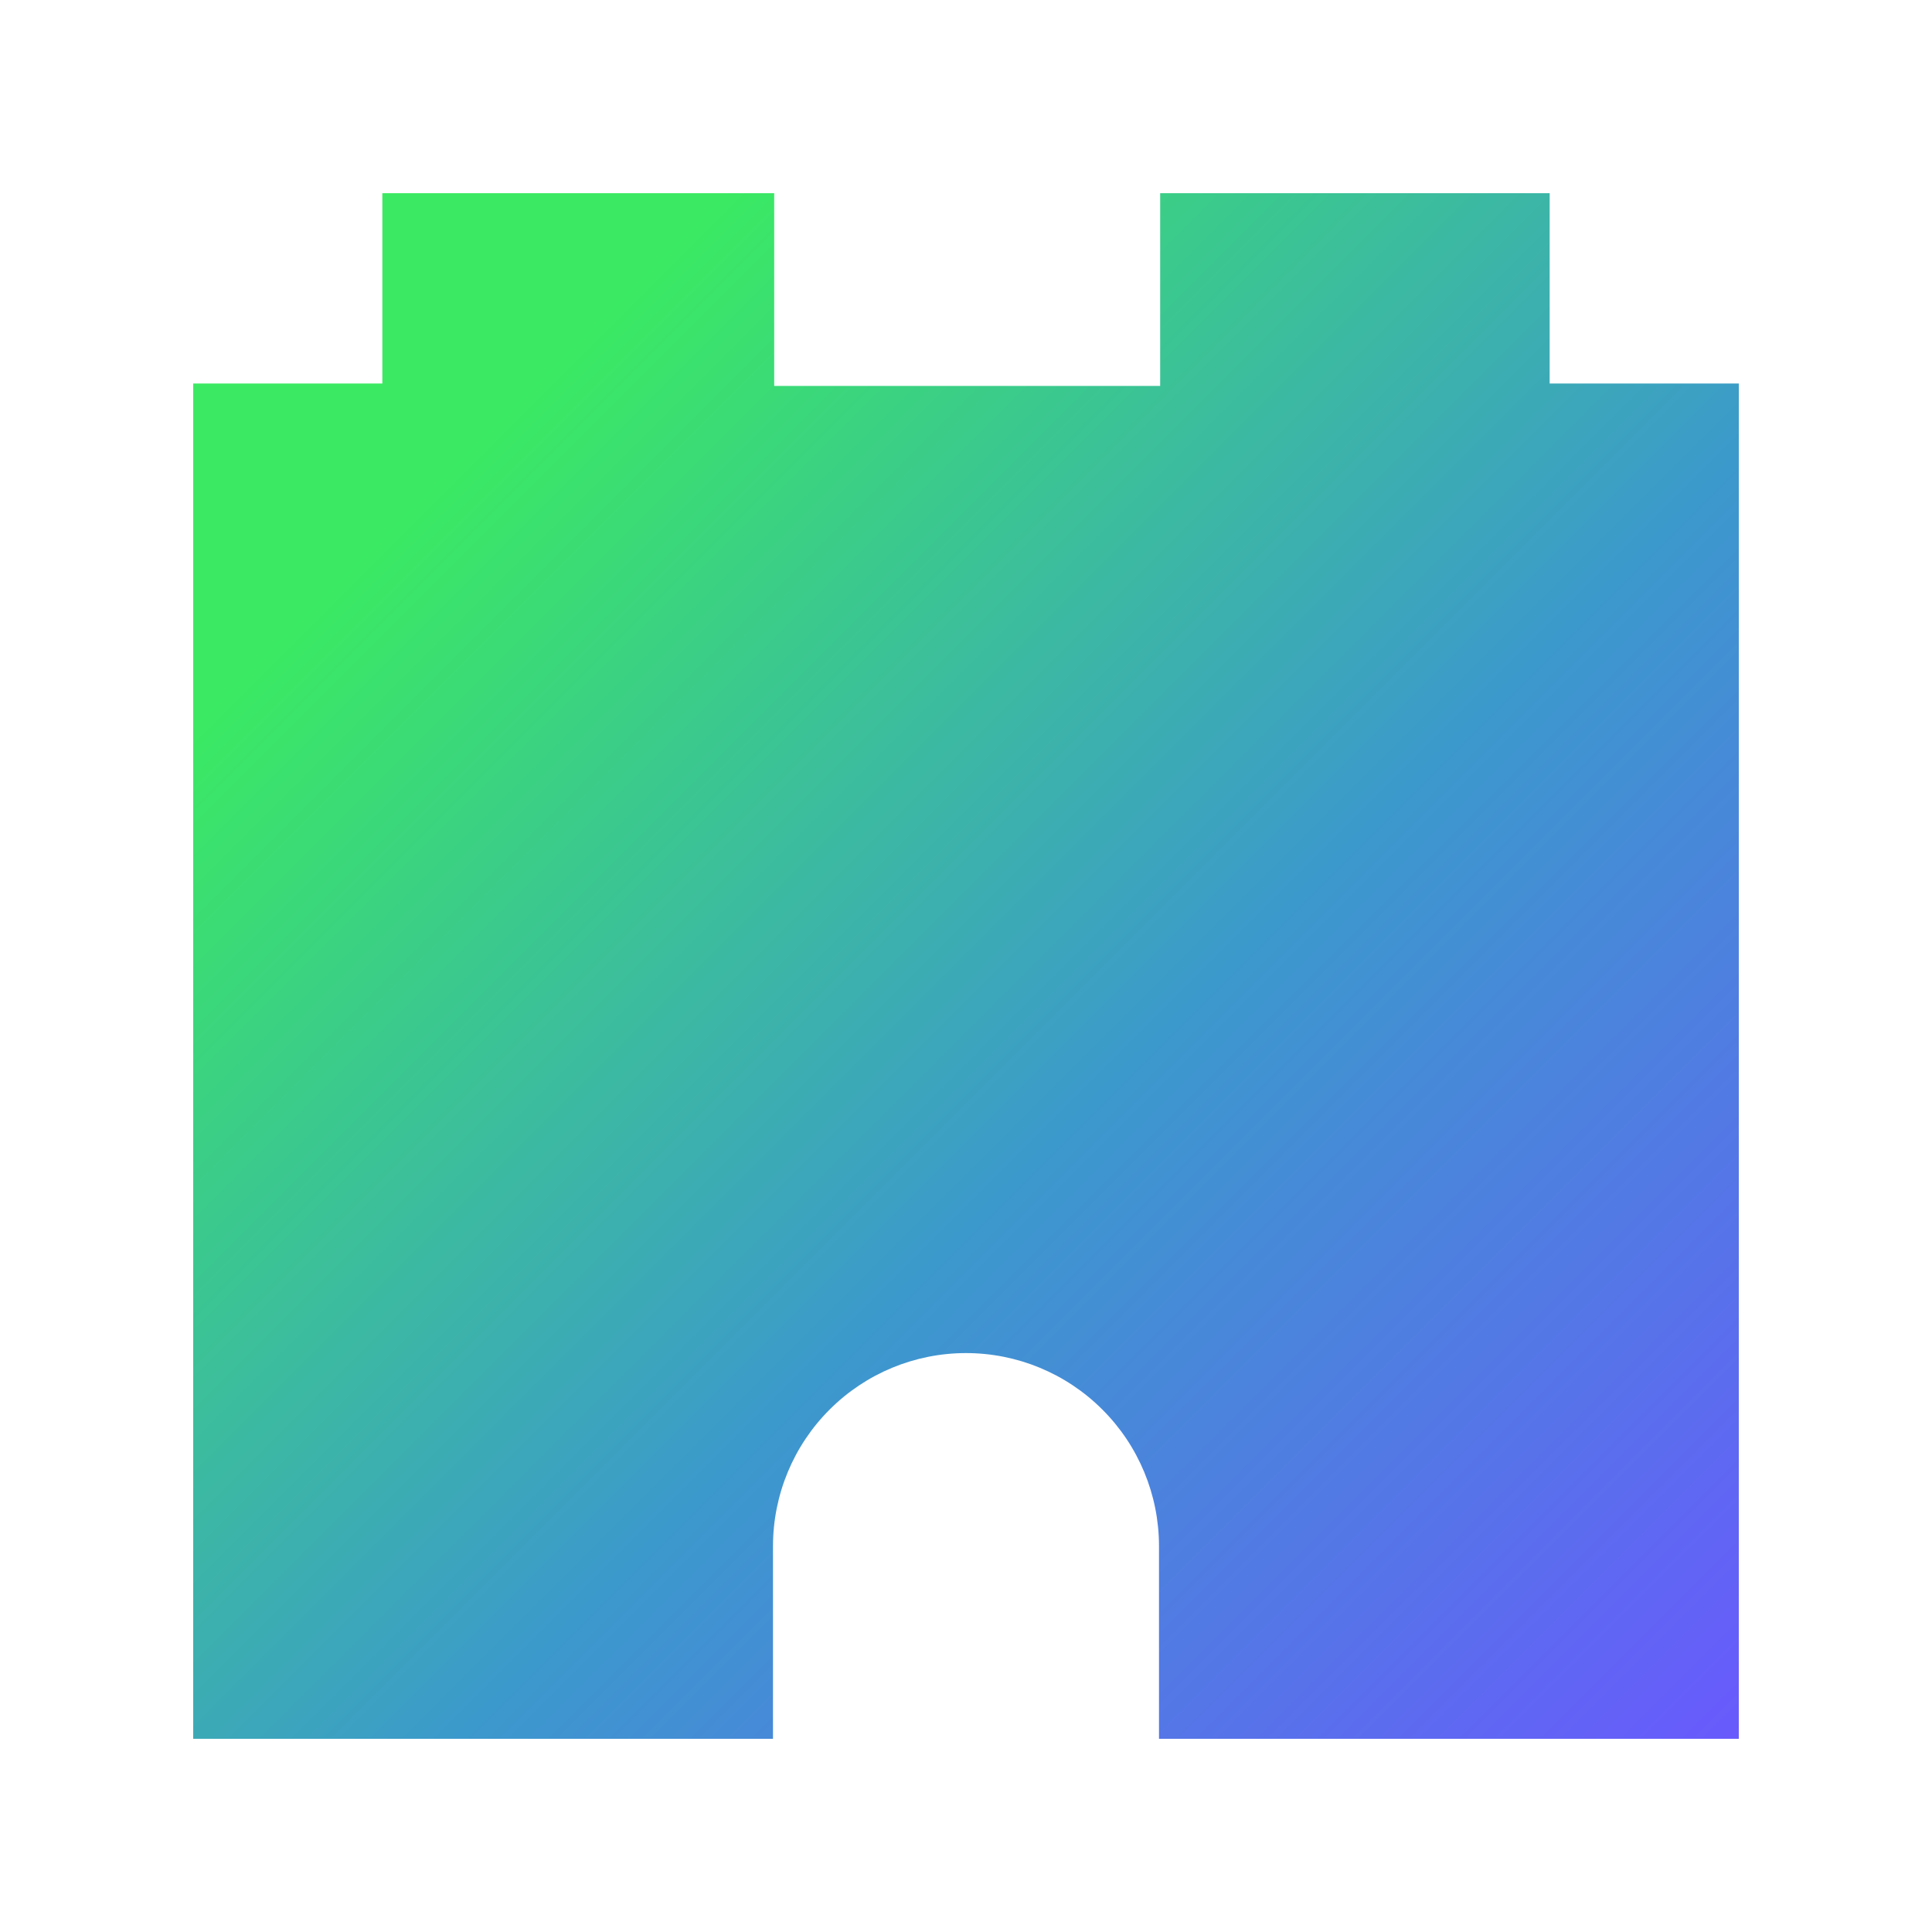
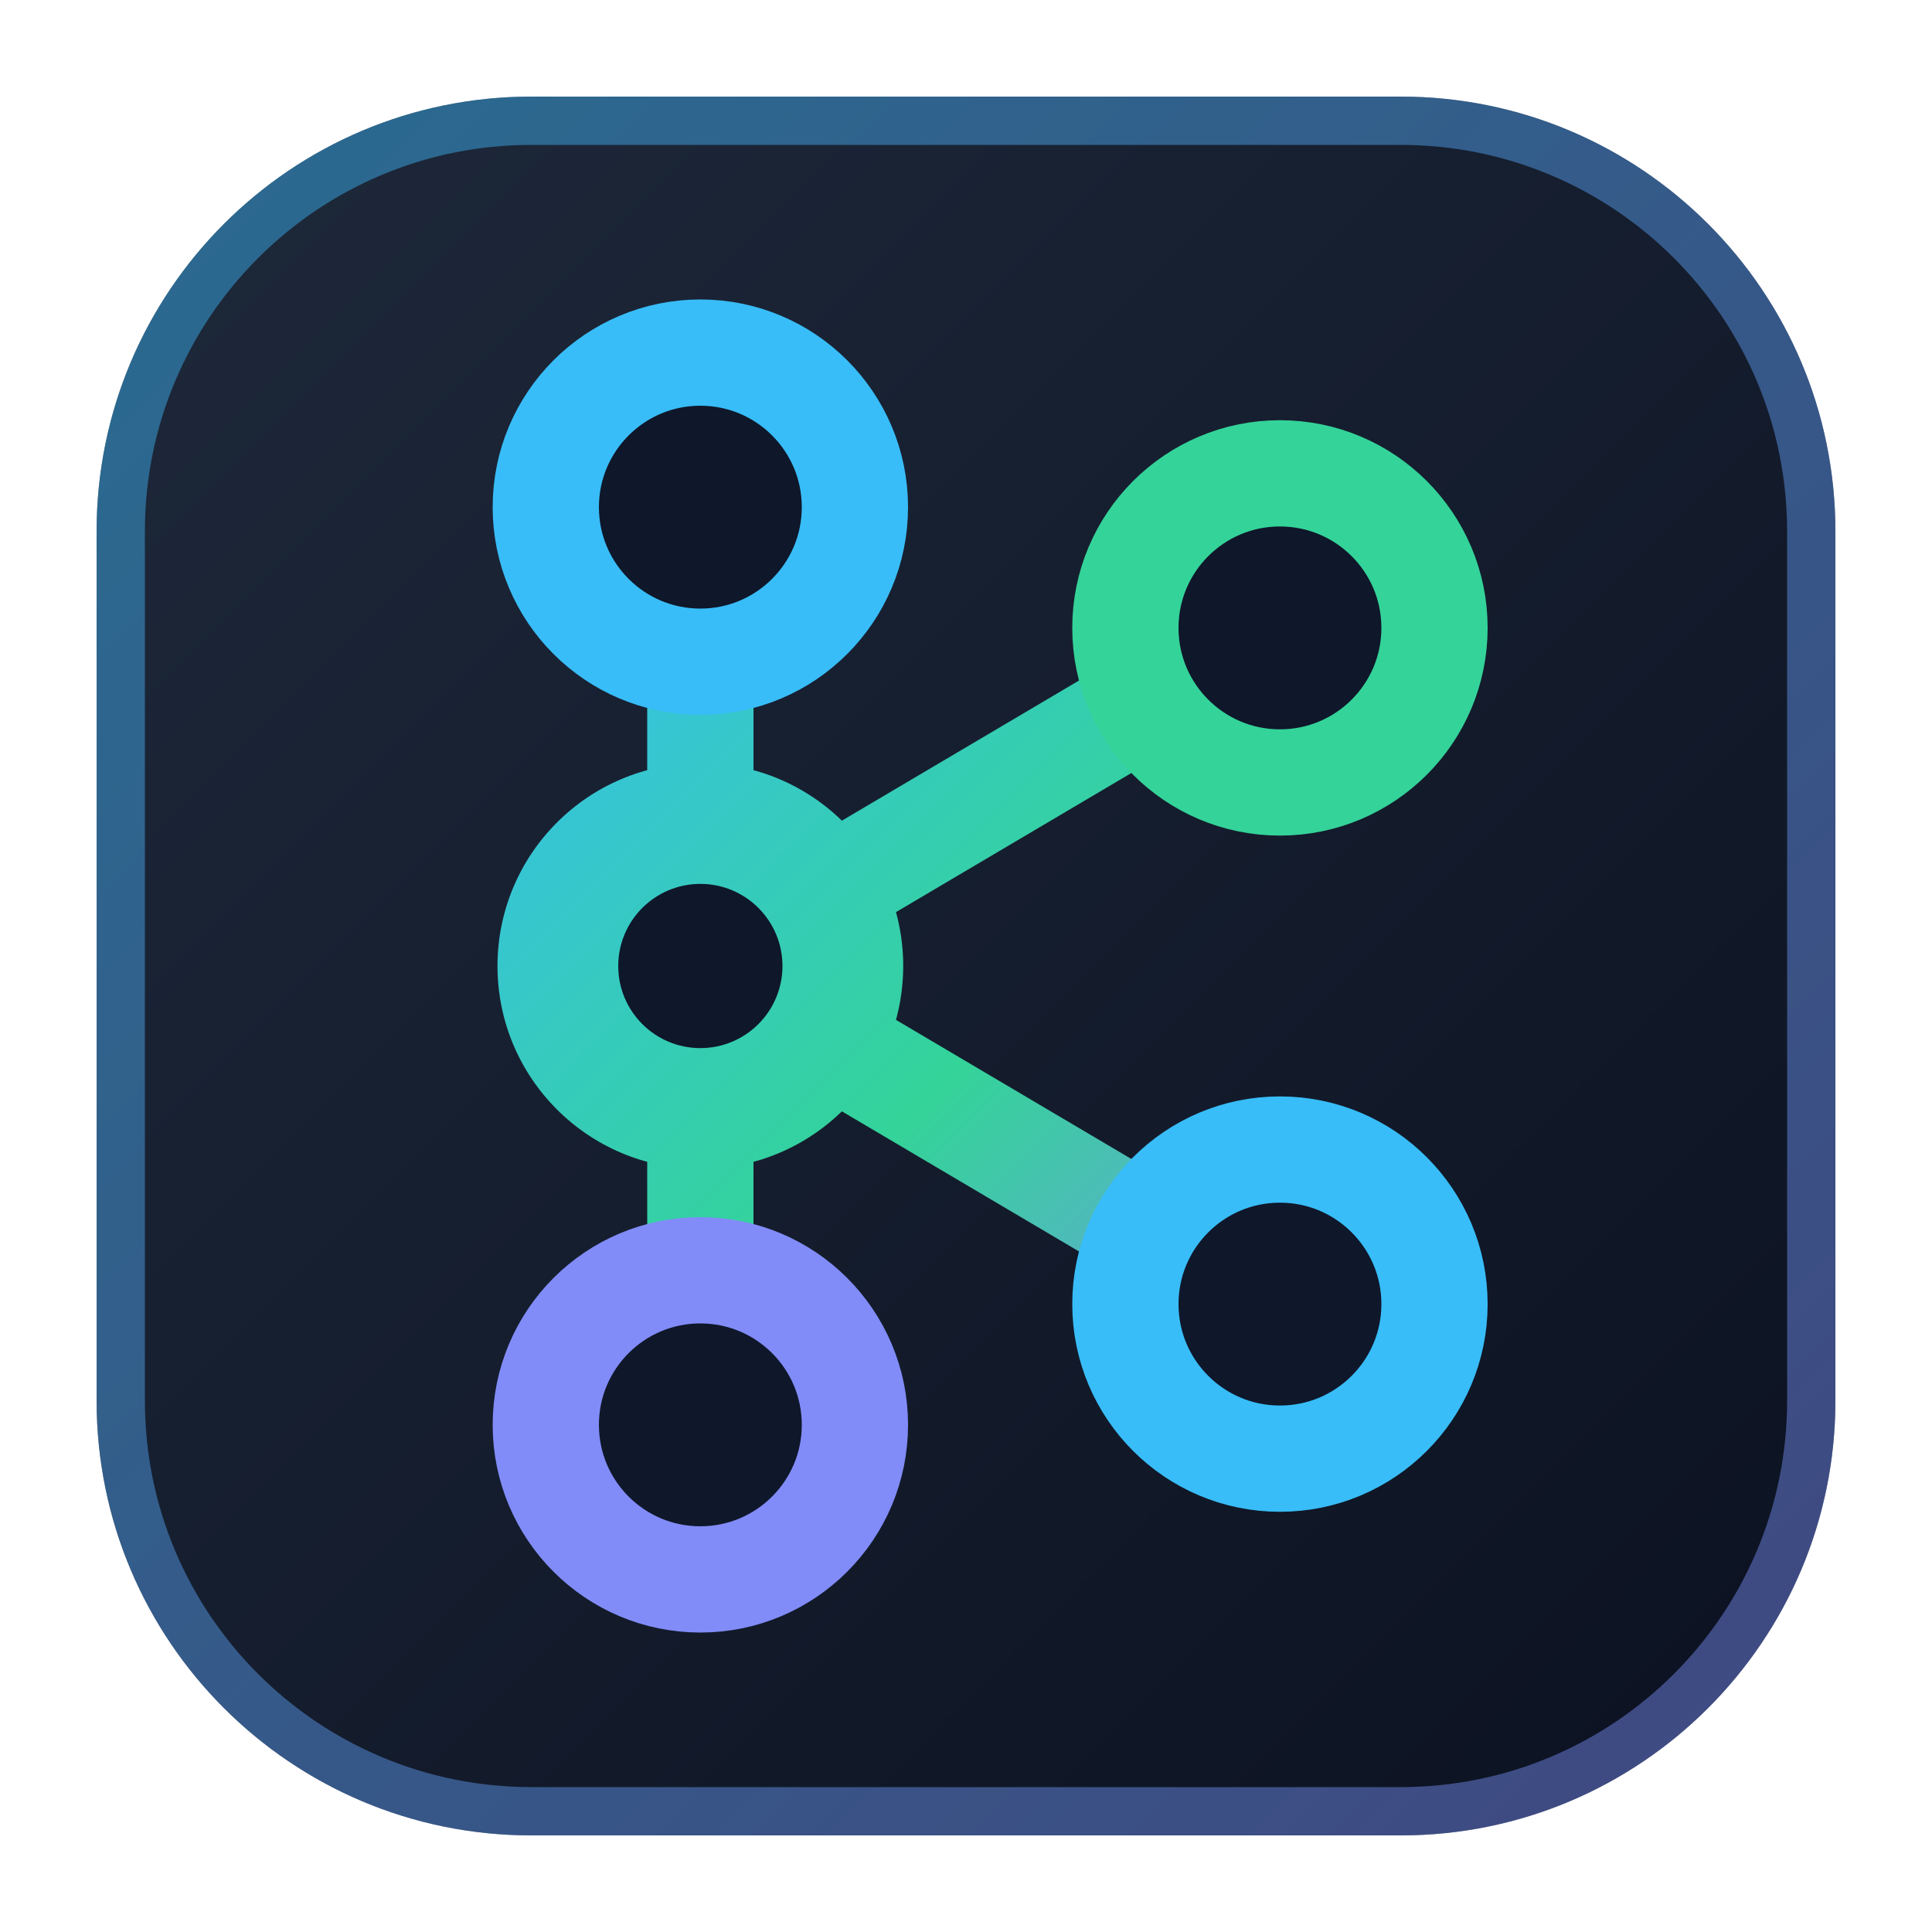
<svg xmlns="http://www.w3.org/2000/svg" width="40" height="40" viewBox="0 0 40 40" fill="none">
-   <path d="M32.084 7.94V4H24.02V7.99H16.029V4H7.916V7.94H4V36H16.004V32.005C16.006 30.946 16.427 29.931 17.177 29.183C17.926 28.434 18.941 28.014 20 28.014C21.059 28.014 22.074 28.434 22.823 29.183C23.573 29.931 23.994 30.946 23.996 32.005V36H36V7.94H32.084Z" fill="url(#paint0_linear)" />
+   <rect x="2" y="2" width="36" height="36" rx="9" fill="url(#bg_grad)" />
+   <rect x="2.5" y="2.5" width="35" height="35" rx="8.5" stroke="url(#border_grad)" stroke-opacity="0.45" />
+   <line x1="14.5" y1="20" x2="14.5" y2="11.5" stroke="url(#accent_grad)" stroke-width="2.2" stroke-linecap="round" />
+   <line x1="14.5" y1="20" x2="14.5" y2="28.5" stroke="url(#accent_grad)" stroke-width="2.2" stroke-linecap="round" />
+   <line x1="14.5" y1="20" x2="25.5" y2="13.5" stroke="url(#accent_grad)" stroke-width="2.2" stroke-linecap="round" />
+   <line x1="14.5" y1="20" x2="25.5" y2="26.5" stroke="url(#accent_grad)" stroke-width="2.2" stroke-linecap="round" />
+   <circle cx="14.5" cy="10.5" r="3.2" fill="#0F172A" stroke="#38BDF8" stroke-width="2.2" />
+   <circle cx="14.5" cy="29.5" r="3.2" fill="#0F172A" stroke="#818CF8" stroke-width="2.2" />
+   <circle cx="26.5" cy="13" r="3.2" fill="#0F172A" stroke="#34D399" stroke-width="2.2" />
+   <circle cx="26.5" cy="27" r="3.2" fill="#0F172A" stroke="#38BDF8" stroke-width="2.2" />
+   <circle cx="14.5" cy="20" r="4.2" fill="url(#accent_grad)" />
+   <circle cx="14.5" cy="20" r="1.7" fill="#0F172A" />
  <defs>
-     <linearGradient id="paint0_linear" x1="2.942" y1="4.9" x2="37.777" y2="39.734" gradientUnits="userSpaceOnUse">
-       <stop offset="0.159" stop-color="#3BEA62" />
-       <stop offset="0.54" stop-color="#3C99CC" />
-       <stop offset="0.937" stop-color="#6B57FF" />
+     <linearGradient id="bg_grad" x1="2" y1="2" x2="38" y2="38" gradientUnits="userSpaceOnUse">
+       <stop offset="0" stop-color="#1E293B" />
+       <stop offset="1" stop-color="#0B1120" />
+     </linearGradient>
+     <linearGradient id="border_grad" x1="2" y1="2" x2="38" y2="38" gradientUnits="userSpaceOnUse">
+       <stop offset="0" stop-color="#38BDF8" />
+       <stop offset="1" stop-color="#818CF8" />
+     </linearGradient>
+     <linearGradient id="accent_grad" x1="10" y1="10" x2="30" y2="30" gradientUnits="userSpaceOnUse">
+       <stop offset="0" stop-color="#38BDF8" />
+       <stop offset="0.55" stop-color="#34D399" />
+       <stop offset="1" stop-color="#818CF8" />
    </linearGradient>
  </defs>
</svg>
